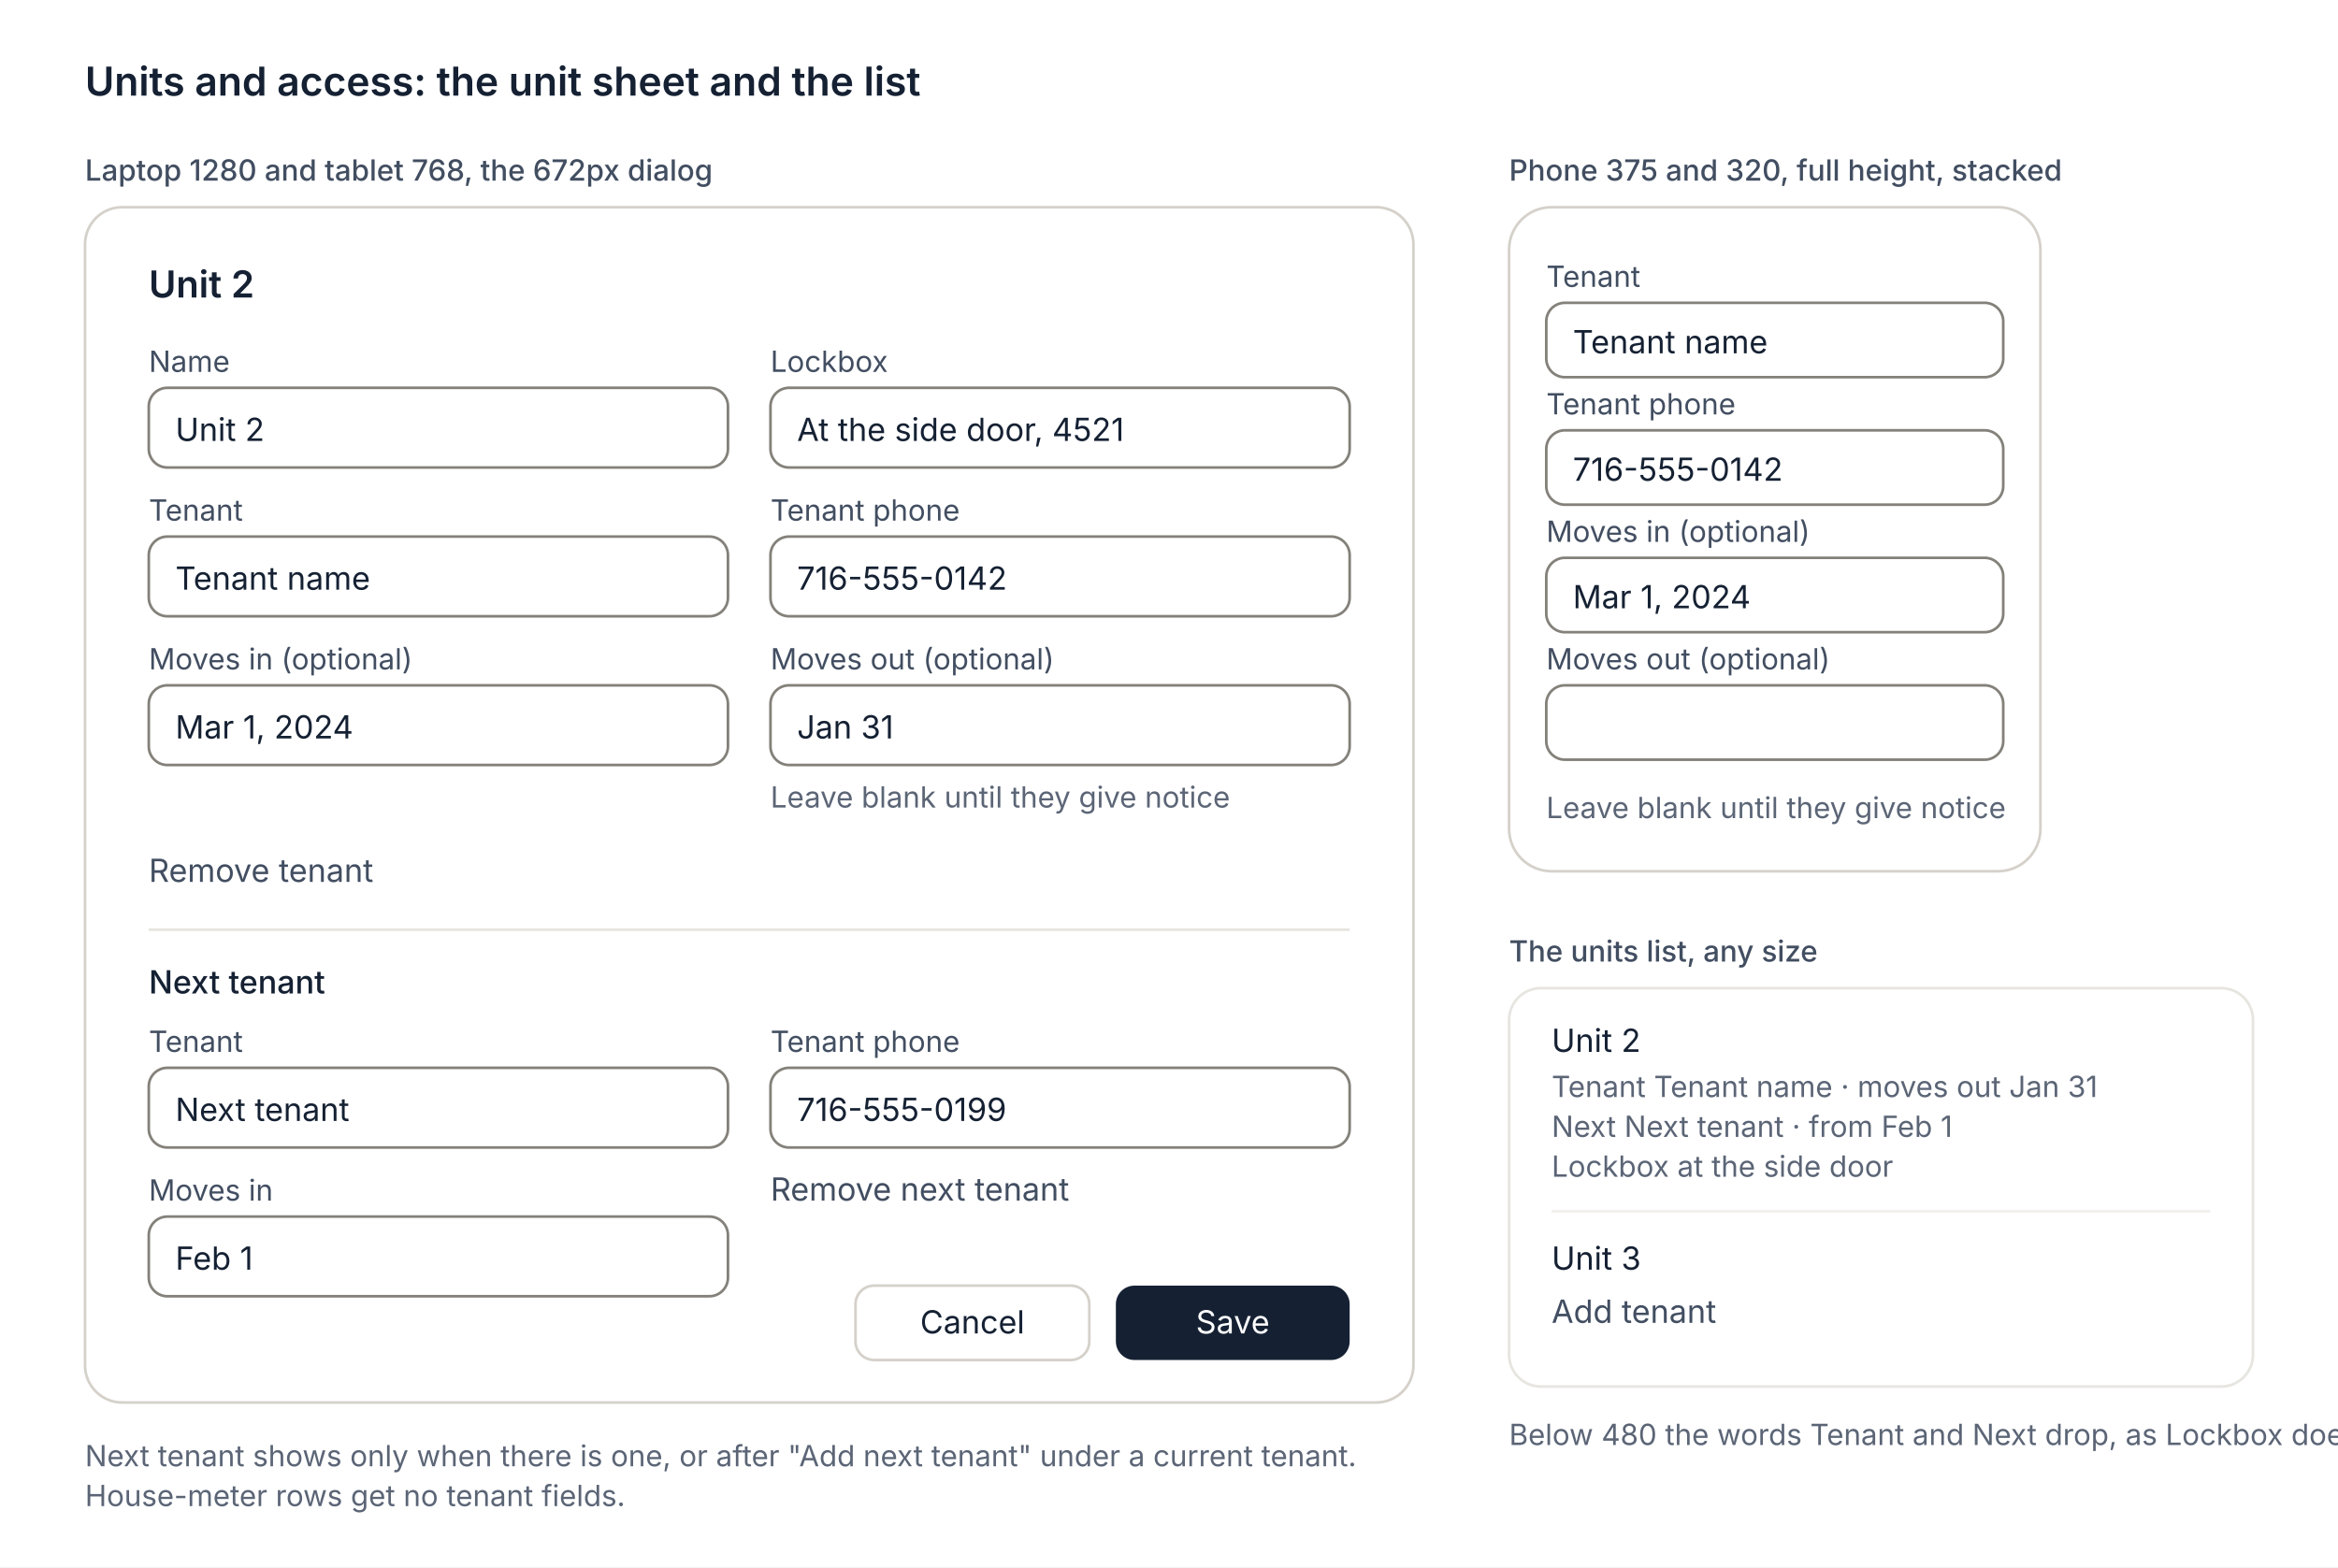
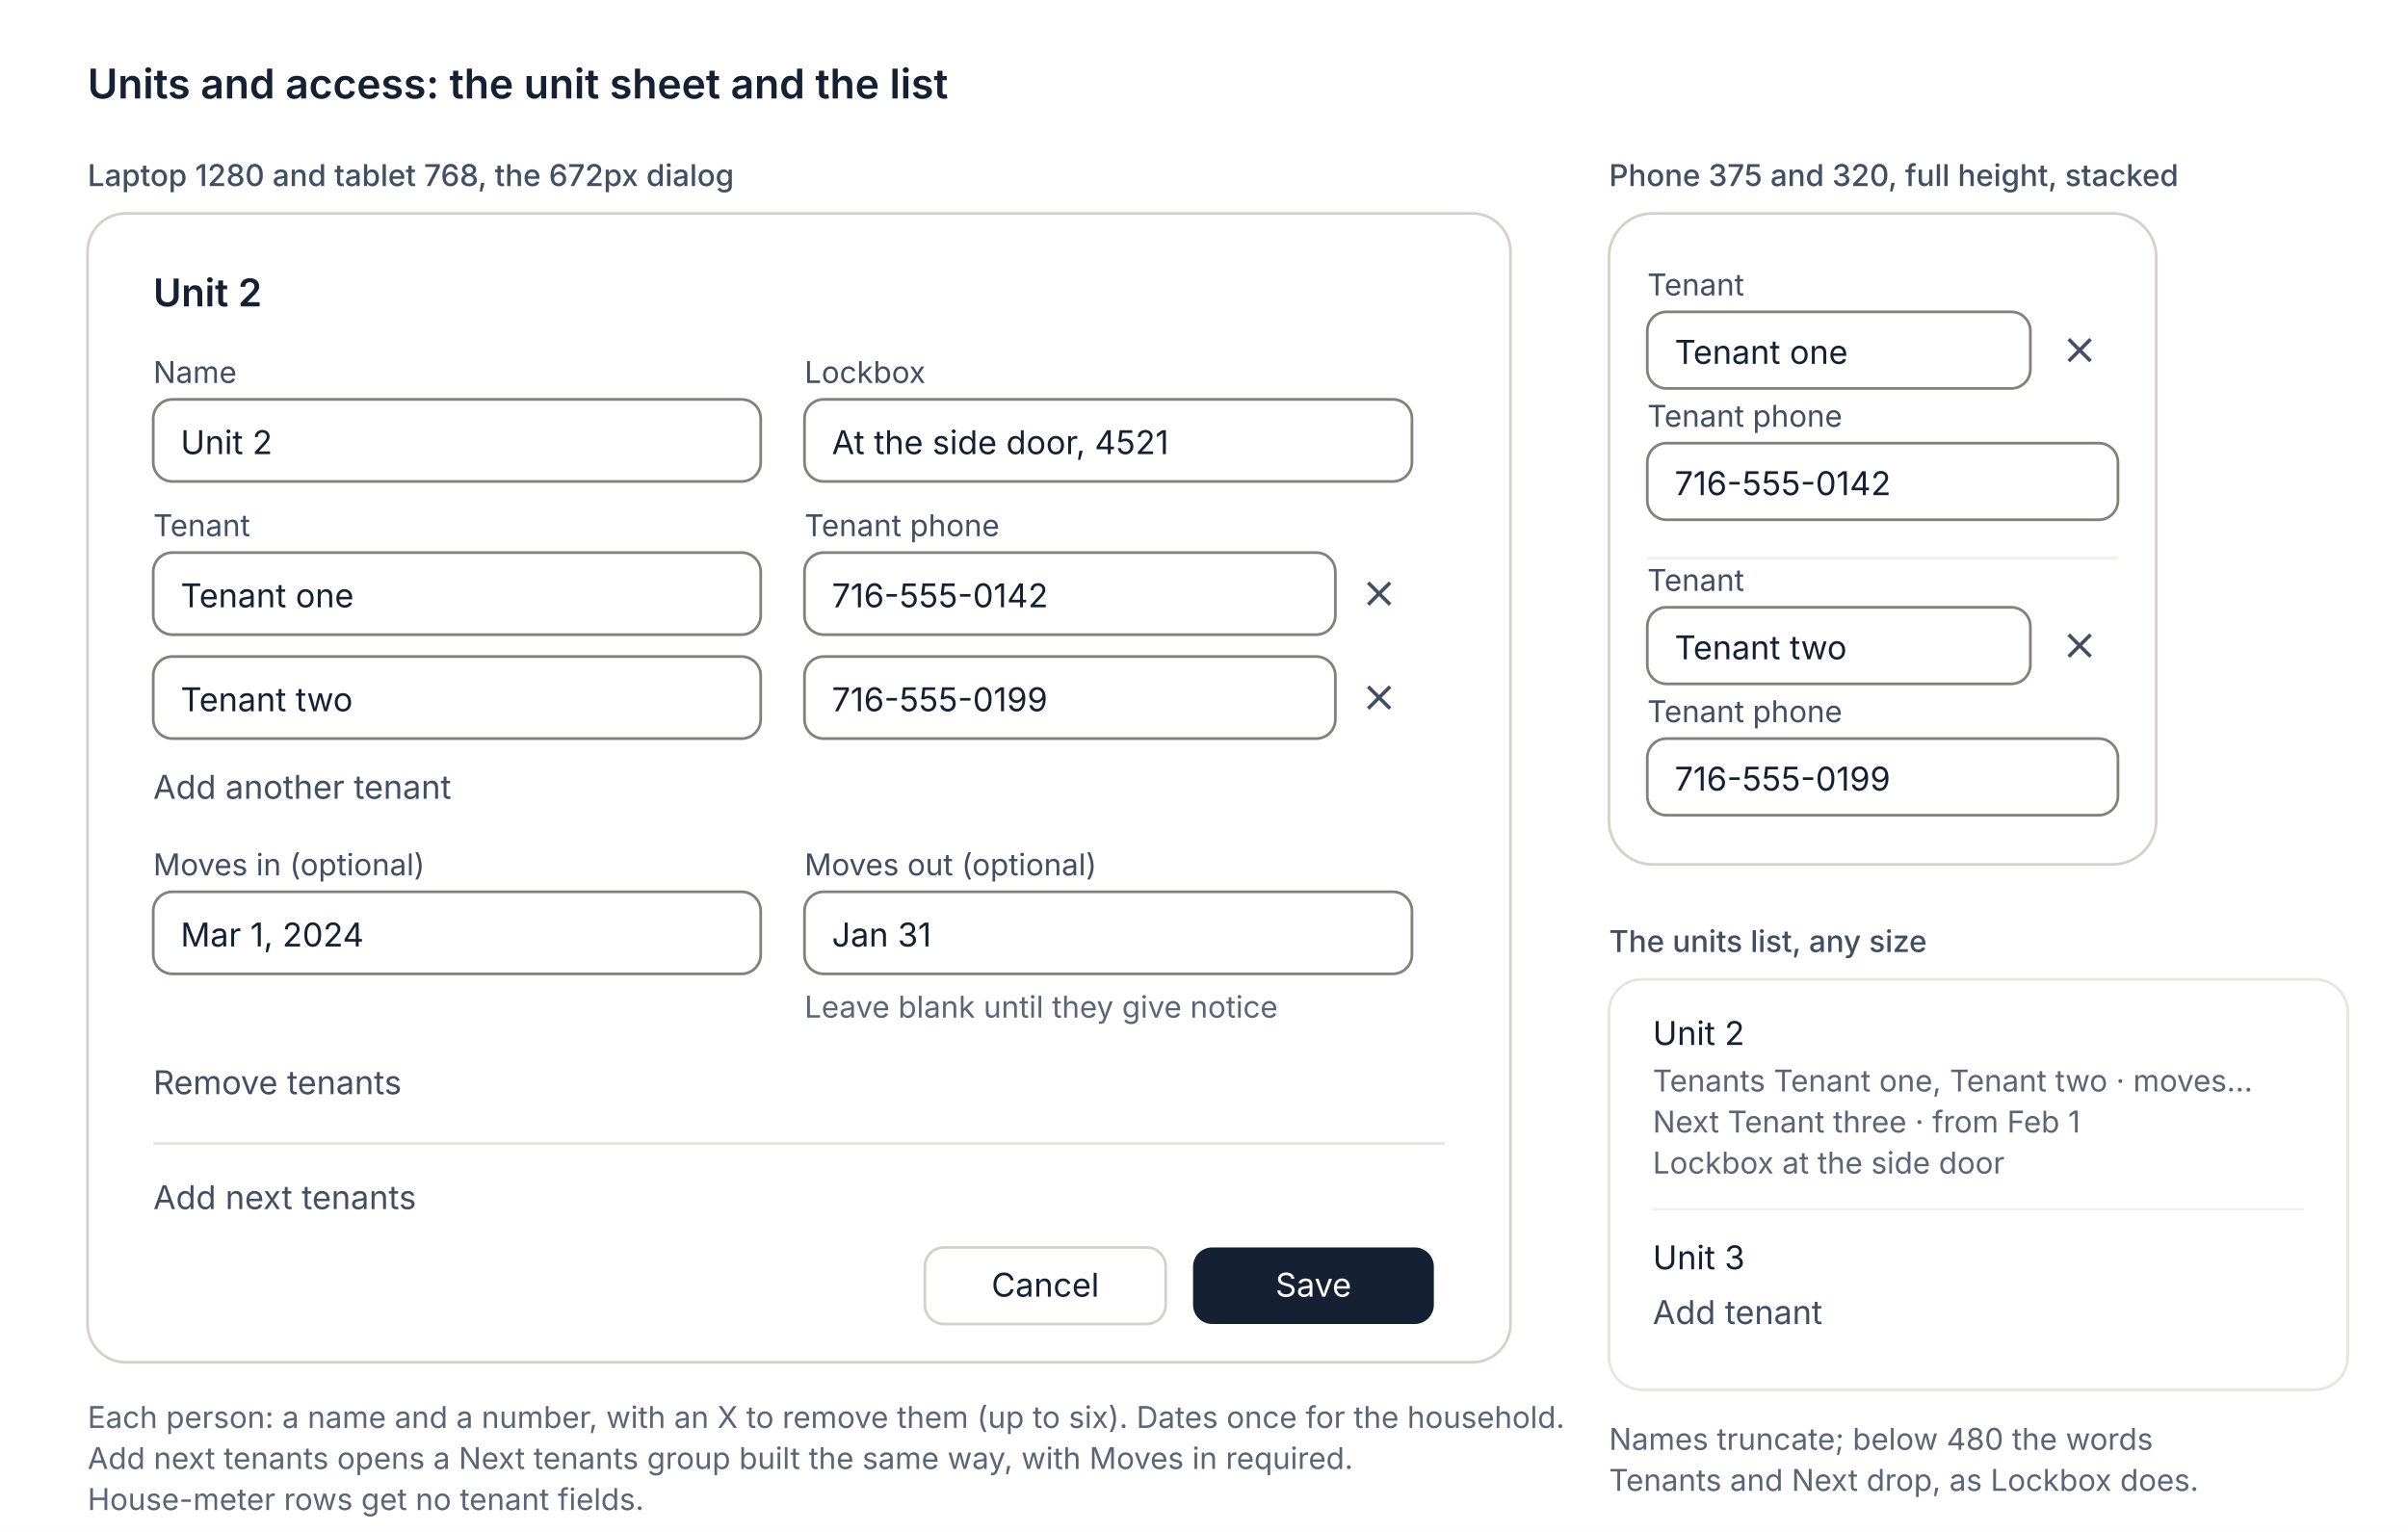
- <svg xmlns="http://www.w3.org/2000/svg" width="880" height="590" viewBox="0 0 880 590" font-family="Geist, -apple-system, system-ui, sans-serif">
-   <rect width="880" height="590" fill="#ffffff" />
+ <svg xmlns="http://www.w3.org/2000/svg" xmlns:xlink="http://www.w3.org/1999/xlink" width="880" height="560" viewBox="0 0 880 560" font-family="Geist, -apple-system, system-ui, sans-serif">
+   <defs>
+     <g id="x">
+       <path d="M-4 -4 l8 8 M4 -4 l-8 8" stroke="#424e61" stroke-width="1.3" fill="none" />
+     </g>
+   </defs>
+   <rect width="880" height="560" fill="#ffffff" />
  <text x="32" y="36" font-size="15" font-weight="600" fill="#152133">Units and access: the unit sheet and the list</text>
  <g transform="translate(32 56)">
    <text x="0" y="12" font-size="11" font-weight="500" fill="#424e61">Laptop 1280 and tablet 768, the 672px dialog</text>
-     <rect x="0" y="22" width="500" height="450" rx="14" fill="#ffffff" stroke="#d5d1ca" />
+     <rect x="0" y="22" width="520" height="420" rx="14" fill="#ffffff" stroke="#d5d1ca" />
    <text x="24" y="56" font-size="14" font-weight="600" fill="#152133">Unit 2</text>
    <g font-size="11" fill="#424e61">
      <text x="24" y="84">Name</text>
-       <text x="258" y="84">Lockbox</text>
+       <text x="262" y="84">Lockbox</text>
      <text x="24" y="140">Tenant</text>
-       <text x="258" y="140">Tenant phone</text>
-       <text x="24" y="196">Moves in (optional)</text>
-       <text x="258" y="196">Moves out (optional)</text>
+       <text x="262" y="140">Tenant phone</text>
    </g>
    <g fill="#ffffff" stroke="#84817a">
-       <rect x="24" y="90" width="218" height="30" rx="7" />
-       <rect x="258" y="90" width="218" height="30" rx="7" />
-       <rect x="24" y="146" width="218" height="30" rx="7" />
-       <rect x="258" y="146" width="218" height="30" rx="7" />
-       <rect x="24" y="202" width="218" height="30" rx="7" />
-       <rect x="258" y="202" width="218" height="30" rx="7" />
+       <rect x="24" y="90" width="222" height="30" rx="7" />
+       <rect x="262" y="90" width="222" height="30" rx="7" />
+       <rect x="24" y="146" width="222" height="30" rx="7" />
+       <rect x="262" y="146" width="194" height="30" rx="7" />
+       <rect x="24" y="184" width="222" height="30" rx="7" />
+       <rect x="262" y="184" width="194" height="30" rx="7" />
+       <rect x="24" y="270" width="222" height="30" rx="7" />
+       <rect x="262" y="270" width="222" height="30" rx="7" />
    </g>
    <g font-size="12" fill="#152133">
      <text x="34" y="110">Unit 2</text>
-       <text x="268" y="110">At the side door, 4521</text>
-       <text x="34" y="166">Tenant name</text>
-       <text x="268" y="166">716-555-0142</text>
-       <text x="34" y="222">Mar 1, 2024</text>
-       <text x="268" y="222">Jan 31</text>
+       <text x="272" y="110">At the side door, 4521</text>
+       <text x="34" y="166">Tenant one</text>
+       <text x="272" y="166">716-555-0142</text>
+       <text x="34" y="204">Tenant two</text>
+       <text x="272" y="204">716-555-0199</text>
+       <text x="34" y="290">Mar 1, 2024</text>
+       <text x="272" y="290">Jan 31</text>
    </g>
-     <text x="258" y="248" font-size="11" fill="#5b6576">Leave blank until they give notice</text>
-     <text x="24" y="276" font-size="12" fill="#424e61">Remove tenant</text>
-     <line x1="24" y1="294" x2="476" y2="294" stroke="#e7e5e0" />
-     <text x="24" y="318" font-size="12" font-weight="500" fill="#152133">Next tenant</text>
+     <use xlink:href="#x" x="472" y="161" />
+     <use xlink:href="#x" x="472" y="199" />
+     <text x="24" y="236" font-size="12" fill="#424e61">Add another tenant</text>
    <g font-size="11" fill="#424e61">
-       <text x="24" y="340">Tenant</text>
-       <text x="258" y="340">Tenant phone</text>
+       <text x="24" y="264">Moves in (optional)</text>
+       <text x="262" y="264">Moves out (optional)</text>
    </g>
-     <g fill="#ffffff" stroke="#84817a">
-       <rect x="24" y="346" width="218" height="30" rx="7" />
-       <rect x="258" y="346" width="218" height="30" rx="7" />
-     </g>
-     <g font-size="12" fill="#152133">
-       <text x="34" y="366">Next tenant</text>
-       <text x="268" y="366">716-555-0199</text>
-     </g>
-     <text x="24" y="396" font-size="11" fill="#424e61">Moves in</text>
-     <rect x="24" y="402" width="218" height="30" rx="7" fill="#ffffff" stroke="#84817a" />
-     <text x="34" y="422" font-size="12" fill="#152133">Feb 1</text>
-     <text x="258" y="396" font-size="12" fill="#424e61">Remove next tenant</text>
-     <rect x="290" y="428" width="88" height="28" rx="7" fill="#ffffff" stroke="#d5d1ca" />
-     <text x="334" y="446" font-size="12" fill="#152133" text-anchor="middle">Cancel</text>
-     <rect x="388" y="428" width="88" height="28" rx="7" fill="#152133" />
-     <text x="432" y="446" font-size="12" fill="#ffffff" text-anchor="middle">Save</text>
-     <text x="0" y="496" font-size="11" fill="#5b6576">Next tenant shows only when there is one, or after "Add next tenant" under a current tenant.</text>
-     <text x="0" y="511" font-size="11" fill="#5b6576">House-meter rows get no tenant fields.</text>
+     <text x="262" y="316" font-size="11" fill="#5b6576">Leave blank until they give notice</text>
+     <text x="24" y="344" font-size="12" fill="#424e61">Remove tenants</text>
+     <line x1="24" y1="362" x2="496" y2="362" stroke="#e7e5e0" />
+     <text x="24" y="386" font-size="12" fill="#424e61">Add next tenants</text>
+     <rect x="306" y="400" width="88" height="28" rx="7" fill="#ffffff" stroke="#d5d1ca" />
+     <text x="350" y="418" font-size="12" fill="#152133" text-anchor="middle">Cancel</text>
+     <rect x="404" y="400" width="88" height="28" rx="7" fill="#152133" />
+     <text x="448" y="418" font-size="12" fill="#ffffff" text-anchor="middle">Save</text>
+     <text x="0" y="466" font-size="11" fill="#5b6576">Each person: a name and a number, with an X to remove them (up to six). Dates once for the household.</text>
+     <text x="0" y="481" font-size="11" fill="#5b6576">Add next tenants opens a Next tenants group built the same way, with Moves in required.</text>
+     <text x="0" y="496" font-size="11" fill="#5b6576">House-meter rows get no tenant fields.</text>
  </g>
-   <g transform="translate(568 56)">
+   <g transform="translate(588 56)">
    <text x="0" y="12" font-size="11" font-weight="500" fill="#424e61">Phone 375 and 320, full height, stacked</text>
-     <rect x="0" y="22" width="200" height="250" rx="16" fill="#ffffff" stroke="#d5d1ca" />
+     <rect x="0" y="22" width="200" height="238" rx="16" fill="#ffffff" stroke="#d5d1ca" />
    <g font-size="11" fill="#424e61">
      <text x="14" y="52">Tenant</text>
      <text x="14" y="100">Tenant phone</text>
-       <text x="14" y="148">Moves in (optional)</text>
-       <text x="14" y="196">Moves out (optional)</text>
+       <text x="14" y="160">Tenant</text>
+       <text x="14" y="208">Tenant phone</text>
    </g>
    <g fill="#ffffff" stroke="#84817a">
-       <rect x="14" y="58" width="172" height="28" rx="7" />
+       <rect x="14" y="58" width="140" height="28" rx="7" />
      <rect x="14" y="106" width="172" height="28" rx="7" />
-       <rect x="14" y="154" width="172" height="28" rx="7" />
-       <rect x="14" y="202" width="172" height="28" rx="7" />
+       <rect x="14" y="166" width="140" height="28" rx="7" />
+       <rect x="14" y="214" width="172" height="28" rx="7" />
    </g>
    <g font-size="12" fill="#152133">
-       <text x="24" y="77">Tenant name</text>
+       <text x="24" y="77">Tenant one</text>
      <text x="24" y="125">716-555-0142</text>
-       <text x="24" y="173">Mar 1, 2024</text>
+       <text x="24" y="185">Tenant two</text>
+       <text x="24" y="233">716-555-0199</text>
    </g>
-     <text x="14" y="252" font-size="11" fill="#5b6576">Leave blank until they give notice</text>
-     <text x="0" y="306" font-size="11" font-weight="500" fill="#424e61">The units list, any size</text>
-     <rect x="0" y="316" width="280" height="150" rx="12" fill="#ffffff" stroke="#e7e5e0" />
-     <text x="16" y="340" font-size="12" fill="#152133">Unit 2</text>
-     <text x="16" y="357" font-size="11" fill="#5b6576">Tenant Tenant name · moves out Jan 31</text>
-     <text x="16" y="372" font-size="11" fill="#5b6576">Next Next tenant · from Feb 1</text>
-     <text x="16" y="387" font-size="11" fill="#5b6576">Lockbox at the side door</text>
-     <line x1="16" y1="400" x2="264" y2="400" stroke="#f2f0ec" />
-     <text x="16" y="422" font-size="12" fill="#152133">Unit 3</text>
-     <text x="16" y="442" font-size="12" fill="#424e61">Add tenant</text>
-     <text x="0" y="488" font-size="11" fill="#5b6576">Below 480 the words Tenant and Next drop, as Lockbox does.</text>
+     <use xlink:href="#x" x="172" y="72" />
+     <use xlink:href="#x" x="172" y="180" />
+     <line x1="14" y1="148" x2="186" y2="148" stroke="#f2f0ec" />
+     <text x="0" y="292" font-size="11" font-weight="500" fill="#424e61">The units list, any size</text>
+     <rect x="0" y="302" width="270" height="150" rx="12" fill="#ffffff" stroke="#e7e5e0" />
+     <text x="16" y="326" font-size="12" fill="#152133">Unit 2</text>
+     <text x="16" y="343" font-size="11" fill="#5b6576">Tenants Tenant one, Tenant two · moves…</text>
+     <text x="16" y="358" font-size="11" fill="#5b6576">Next Tenant three · from Feb 1</text>
+     <text x="16" y="373" font-size="11" fill="#5b6576">Lockbox at the side door</text>
+     <line x1="16" y1="386" x2="254" y2="386" stroke="#f2f0ec" />
+     <text x="16" y="408" font-size="12" fill="#152133">Unit 3</text>
+     <text x="16" y="428" font-size="12" fill="#424e61">Add tenant</text>
+     <text x="0" y="474" font-size="11" fill="#5b6576">Names truncate; below 480 the words</text>
+     <text x="0" y="489" font-size="11" fill="#5b6576">Tenants and Next drop, as Lockbox does.</text>
  </g>
</svg>
